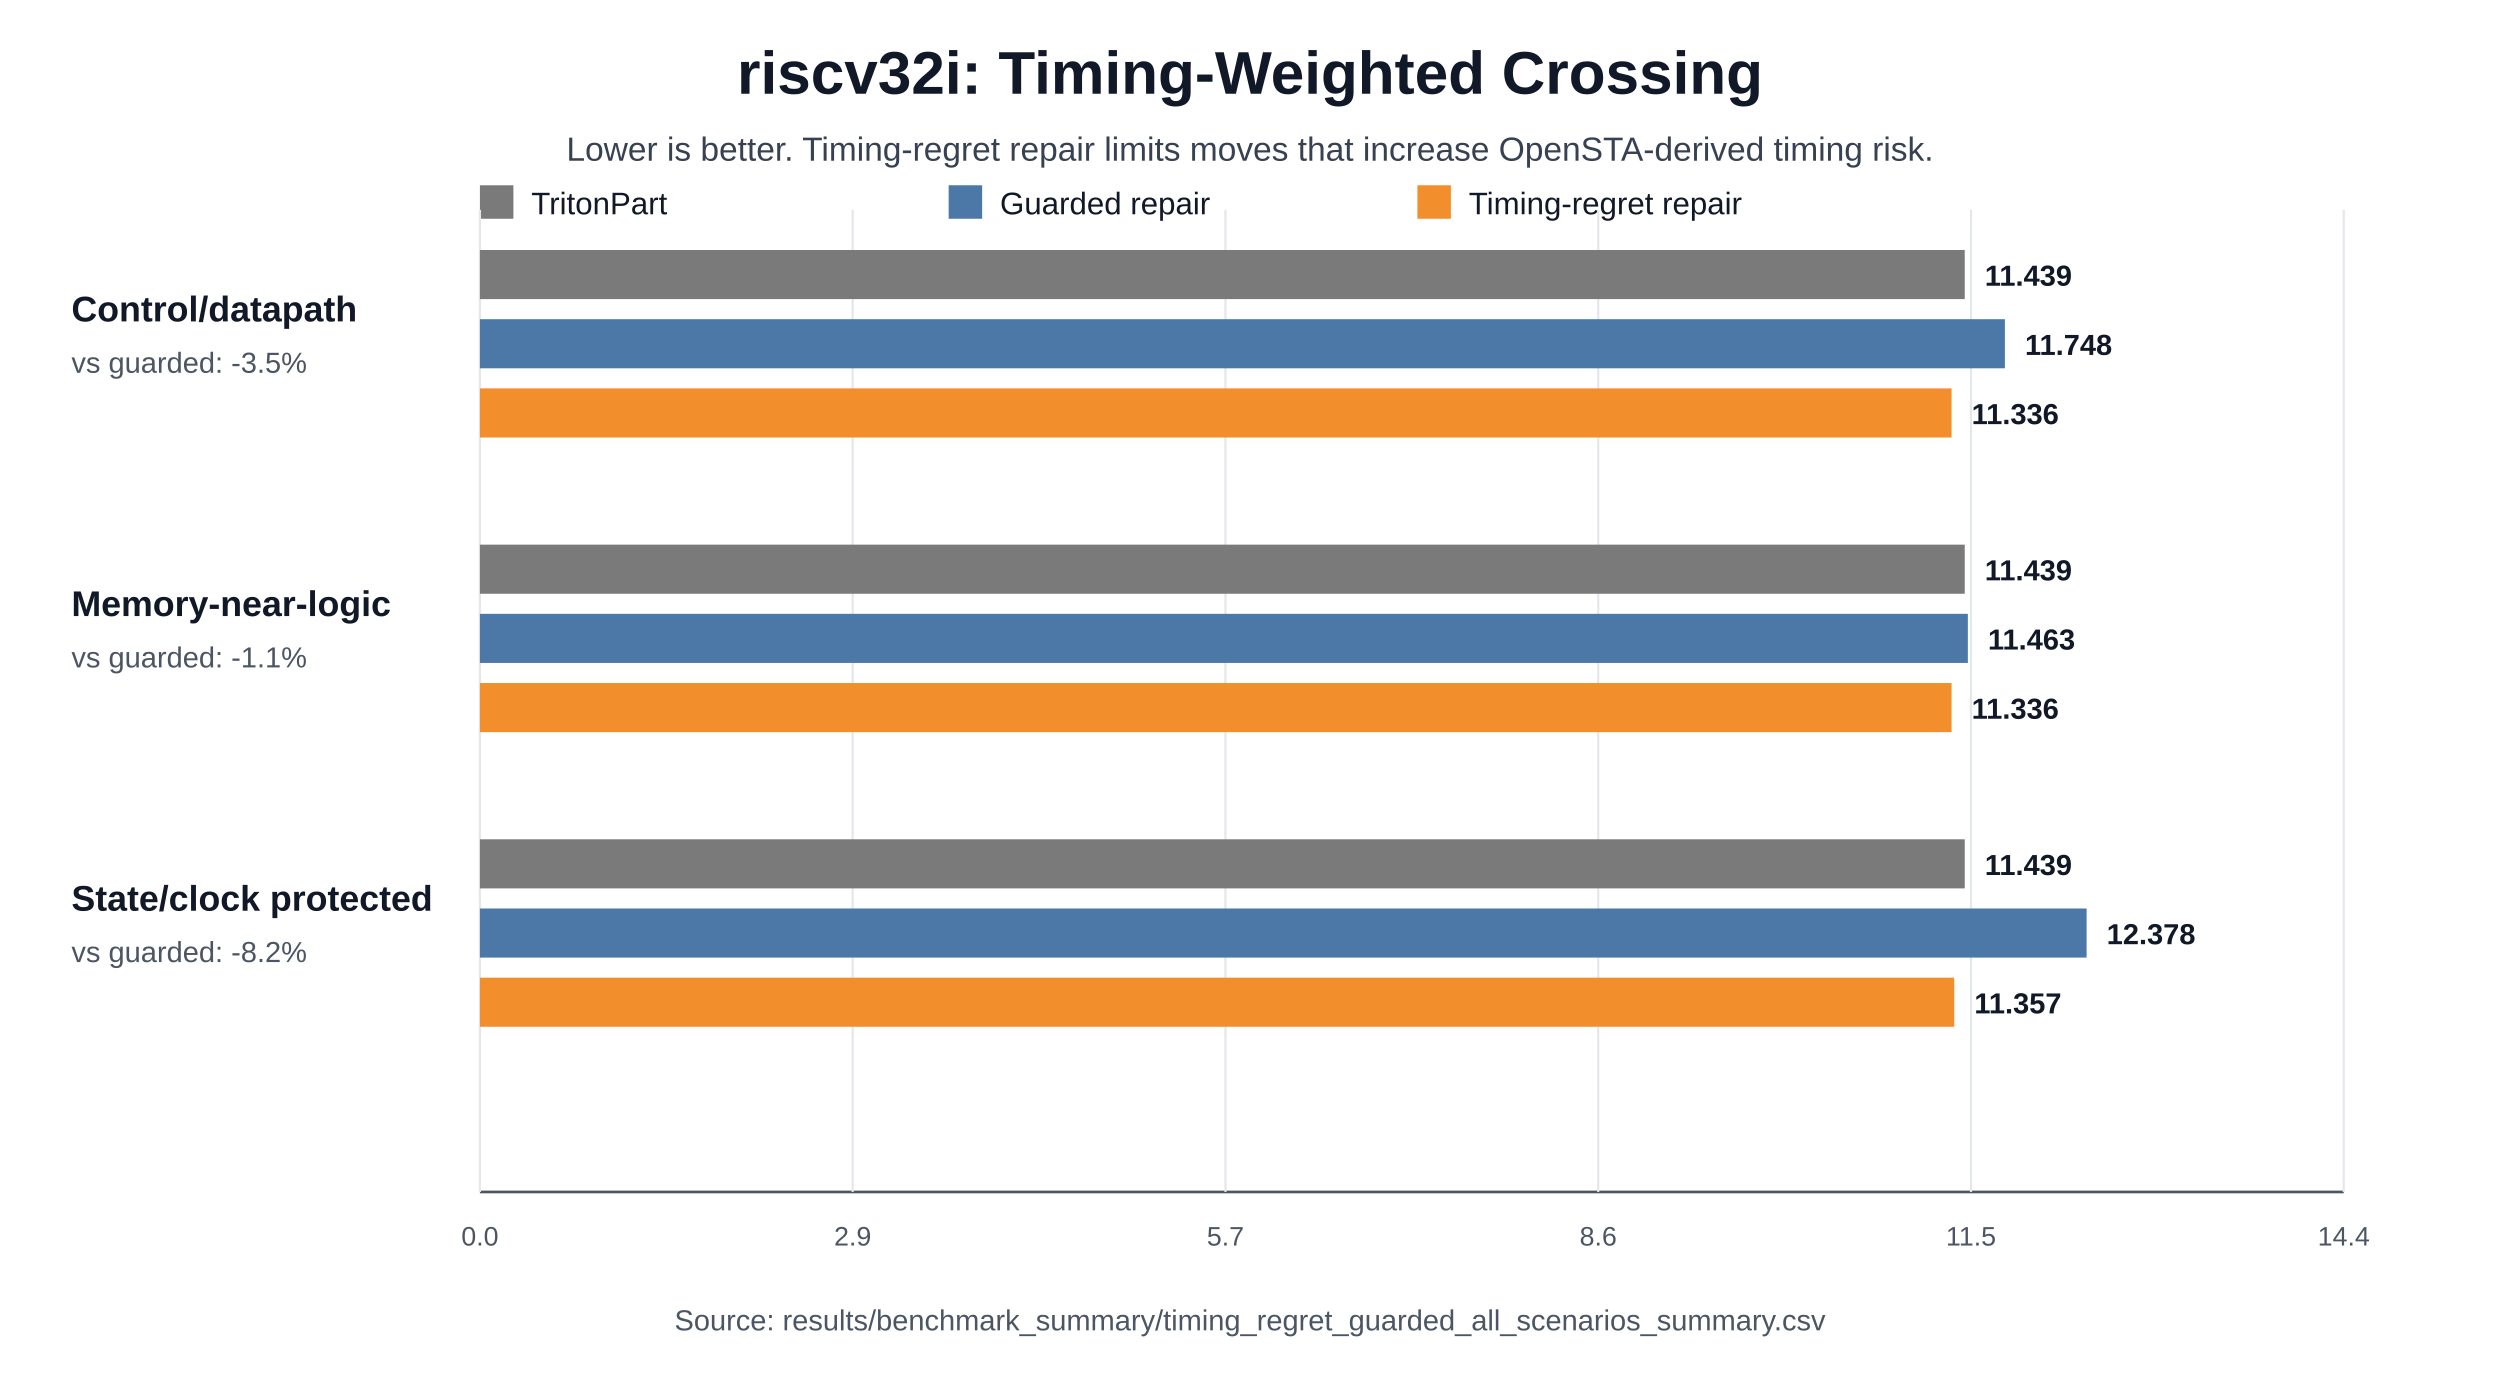
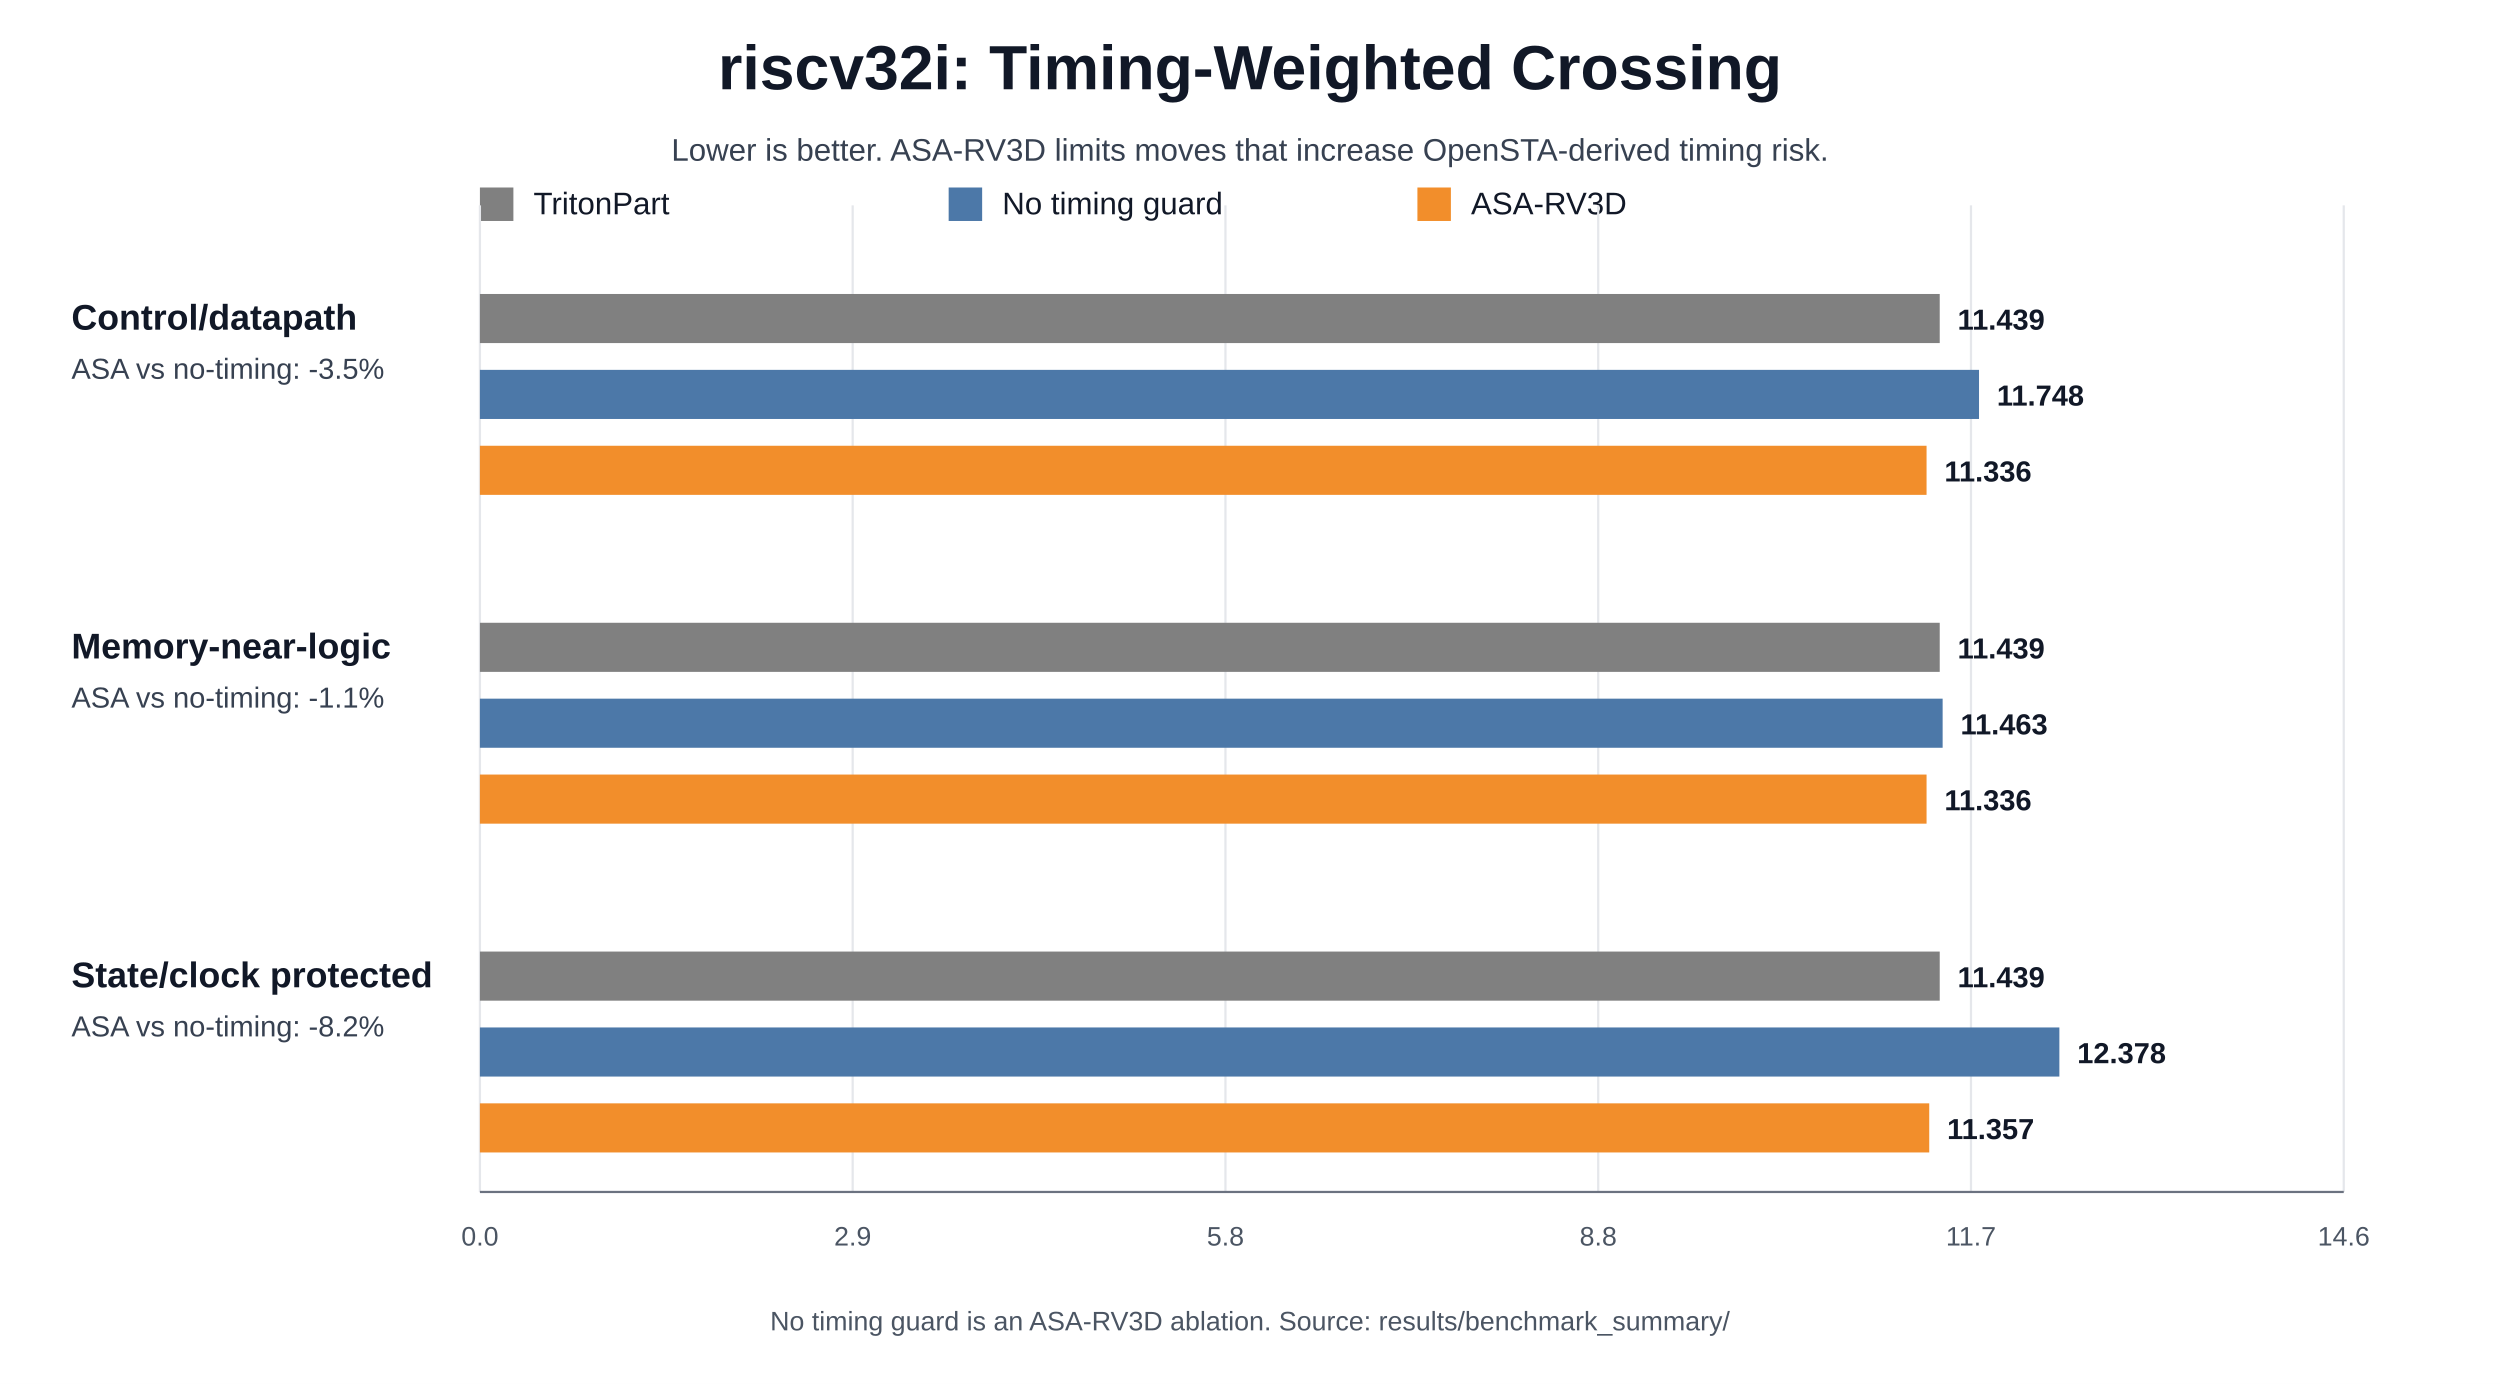
<svg xmlns="http://www.w3.org/2000/svg" width="1120" height="620" viewBox="0 0 1120 620">
  <rect width="100%" height="100%" fill="#ffffff" />
-   <text x="560" y="42" text-anchor="middle" font-family="Arial, Helvetica, sans-serif" font-size="27" font-weight="700" fill="#111827">riscv32i: Timing-Weighted Crossing</text>
-   <text x="560" y="72" text-anchor="middle" font-family="Arial, Helvetica, sans-serif" font-size="15" fill="#374151">Lower is better. Timing-regret repair limits moves that increase OpenSTA-derived timing risk.</text>
-   <rect x="215" y="83" width="15" height="15" fill="#7A7A7A" />
-   <text x="238" y="96" font-family="Arial, Helvetica, sans-serif" font-size="14" fill="#111827">TritonPart</text>
-   <rect x="425" y="83" width="15" height="15" fill="#4C78A8" />
-   <text x="448" y="96" font-family="Arial, Helvetica, sans-serif" font-size="14" fill="#111827">Guarded repair</text>
-   <rect x="635" y="83" width="15" height="15" fill="#F28E2B" />
-   <text x="658" y="96" font-family="Arial, Helvetica, sans-serif" font-size="14" fill="#111827">Timing-regret repair</text>
-   <line x1="215" y1="534" x2="1050" y2="534" stroke="#4B5563" stroke-width="1.2" />
-   <line x1="215.0" y1="94" x2="215.0" y2="534" stroke="#E5E7EB" stroke-width="1" />
-   <text x="215.0" y="558" text-anchor="middle" font-family="Arial, Helvetica, sans-serif" font-size="12" fill="#4B5563">0.0</text>
-   <line x1="382.0" y1="94" x2="382.0" y2="534" stroke="#E5E7EB" stroke-width="1" />
-   <text x="382.0" y="558" text-anchor="middle" font-family="Arial, Helvetica, sans-serif" font-size="12" fill="#4B5563">2.9</text>
-   <line x1="549.0" y1="94" x2="549.0" y2="534" stroke="#E5E7EB" stroke-width="1" />
-   <text x="549.0" y="558" text-anchor="middle" font-family="Arial, Helvetica, sans-serif" font-size="12" fill="#4B5563">5.7</text>
-   <line x1="716.0" y1="94" x2="716.0" y2="534" stroke="#E5E7EB" stroke-width="1" />
-   <text x="716.0" y="558" text-anchor="middle" font-family="Arial, Helvetica, sans-serif" font-size="12" fill="#4B5563">8.6</text>
-   <line x1="883.0" y1="94" x2="883.0" y2="534" stroke="#E5E7EB" stroke-width="1" />
-   <text x="883.0" y="558" text-anchor="middle" font-family="Arial, Helvetica, sans-serif" font-size="12" fill="#4B5563">11.5</text>
-   <line x1="1050.0" y1="94" x2="1050.0" y2="534" stroke="#E5E7EB" stroke-width="1" />
-   <text x="1050.0" y="558" text-anchor="middle" font-family="Arial, Helvetica, sans-serif" font-size="12" fill="#4B5563">14.4</text>
-   <text x="32" y="144" font-family="Arial, Helvetica, sans-serif" font-size="16" font-weight="700" fill="#111827">Control/datapath</text>
-   <text x="32" y="167" font-family="Arial, Helvetica, sans-serif" font-size="13" fill="#4B5563">vs guarded: -3.5%</text>
-   <rect x="215" y="112" width="665.2" height="22" rx="0" fill="#7A7A7A" />
-   <text x="889.2" y="128" text-anchor="start" font-family="Arial, Helvetica, sans-serif" font-size="13" font-weight="700" fill="#111827">11.439</text>
-   <rect x="215" y="143" width="683.2" height="22" rx="0" fill="#4C78A8" />
-   <text x="907.2" y="159" text-anchor="start" font-family="Arial, Helvetica, sans-serif" font-size="13" font-weight="700" fill="#111827">11.748</text>
-   <rect x="215" y="174" width="659.3" height="22" rx="0" fill="#F28E2B" />
-   <text x="883.3" y="190" text-anchor="start" font-family="Arial, Helvetica, sans-serif" font-size="13" font-weight="700" fill="#111827">11.336</text>
-   <text x="32" y="276" font-family="Arial, Helvetica, sans-serif" font-size="16" font-weight="700" fill="#111827">Memory-near-logic</text>
-   <text x="32" y="299" font-family="Arial, Helvetica, sans-serif" font-size="13" fill="#4B5563">vs guarded: -1.1%</text>
-   <rect x="215" y="244" width="665.2" height="22" rx="0" fill="#7A7A7A" />
-   <text x="889.2" y="260" text-anchor="start" font-family="Arial, Helvetica, sans-serif" font-size="13" font-weight="700" fill="#111827">11.439</text>
-   <rect x="215" y="275" width="666.6" height="22" rx="0" fill="#4C78A8" />
-   <text x="890.6" y="291" text-anchor="start" font-family="Arial, Helvetica, sans-serif" font-size="13" font-weight="700" fill="#111827">11.463</text>
-   <rect x="215" y="306" width="659.3" height="22" rx="0" fill="#F28E2B" />
-   <text x="883.3" y="322" text-anchor="start" font-family="Arial, Helvetica, sans-serif" font-size="13" font-weight="700" fill="#111827">11.336</text>
-   <text x="32" y="408" font-family="Arial, Helvetica, sans-serif" font-size="16" font-weight="700" fill="#111827">State/clock protected</text>
-   <text x="32" y="431" font-family="Arial, Helvetica, sans-serif" font-size="13" fill="#4B5563">vs guarded: -8.2%</text>
-   <rect x="215" y="376" width="665.2" height="22" rx="0" fill="#7A7A7A" />
-   <text x="889.2" y="392" text-anchor="start" font-family="Arial, Helvetica, sans-serif" font-size="13" font-weight="700" fill="#111827">11.439</text>
-   <rect x="215" y="407" width="719.8" height="22" rx="0" fill="#4C78A8" />
-   <text x="943.8" y="423" text-anchor="start" font-family="Arial, Helvetica, sans-serif" font-size="13" font-weight="700" fill="#111827">12.378</text>
-   <rect x="215" y="438" width="660.5" height="22" rx="0" fill="#F28E2B" />
-   <text x="884.5" y="454" text-anchor="start" font-family="Arial, Helvetica, sans-serif" font-size="13" font-weight="700" fill="#111827">11.357</text>
-   <text x="560" y="596" text-anchor="middle" font-family="Arial, Helvetica, sans-serif" font-size="13" fill="#4B5563">Source: results/benchmark_summary/timing_regret_guarded_all_scenarios_summary.csv</text>
+   <text x="560.0" y="40" text-anchor="middle" font-family="Arial, sans-serif" font-size="28" font-weight="700" fill="#111827">riscv32i: Timing-Weighted Crossing</text>
+   <text x="560.0" y="72" text-anchor="middle" font-family="Arial, sans-serif" font-size="14" fill="#374151">Lower is better. ASA-RV3D limits moves that increase OpenSTA-derived timing risk.</text>
+   <rect x="215" y="84" width="15" height="15" fill="#808080" />
+   <text x="239" y="96" font-family="Arial, sans-serif" font-size="14" fill="#111827">TritonPart</text>
+   <rect x="425" y="84" width="15" height="15" fill="#4c78a8" />
+   <text x="449" y="96" font-family="Arial, sans-serif" font-size="14" fill="#111827">No timing guard</text>
+   <rect x="635" y="84" width="15" height="15" fill="#f28e2b" />
+   <text x="659" y="96" font-family="Arial, sans-serif" font-size="14" fill="#111827">ASA-RV3D</text>
+   <line x1="215.0" y1="92" x2="215.0" y2="534" stroke="#e5e7eb" stroke-width="1" />
+   <text x="215.0" y="558" text-anchor="middle" font-family="Arial, sans-serif" font-size="12" fill="#4b5563">0.0</text>
+   <line x1="382.0" y1="92" x2="382.0" y2="534" stroke="#e5e7eb" stroke-width="1" />
+   <text x="382.0" y="558" text-anchor="middle" font-family="Arial, sans-serif" font-size="12" fill="#4b5563">2.9</text>
+   <line x1="549.0" y1="92" x2="549.0" y2="534" stroke="#e5e7eb" stroke-width="1" />
+   <text x="549.0" y="558" text-anchor="middle" font-family="Arial, sans-serif" font-size="12" fill="#4b5563">5.8</text>
+   <line x1="716.0" y1="92" x2="716.0" y2="534" stroke="#e5e7eb" stroke-width="1" />
+   <text x="716.0" y="558" text-anchor="middle" font-family="Arial, sans-serif" font-size="12" fill="#4b5563">8.8</text>
+   <line x1="883.0" y1="92" x2="883.0" y2="534" stroke="#e5e7eb" stroke-width="1" />
+   <text x="883.0" y="558" text-anchor="middle" font-family="Arial, sans-serif" font-size="12" fill="#4b5563">11.7</text>
+   <line x1="1050.0" y1="92" x2="1050.0" y2="534" stroke="#e5e7eb" stroke-width="1" />
+   <text x="1050.0" y="558" text-anchor="middle" font-family="Arial, sans-serif" font-size="12" fill="#4b5563">14.6</text>
+   <text x="32" y="147.7" font-family="Arial, sans-serif" font-size="16" font-weight="700" fill="#111827">Control/datapath</text>
+   <text x="32" y="169.7" font-family="Arial, sans-serif" font-size="13" fill="#374151">ASA vs no-timing: -3.5%</text>
+   <rect x="215" y="131.7" width="654.0" height="22" fill="#808080" />
+   <text x="877.0" y="147.7" font-family="Arial, sans-serif" font-size="13" font-weight="700" fill="#111827">11.439</text>
+   <rect x="215" y="165.7" width="671.6" height="22" fill="#4c78a8" />
+   <text x="894.6" y="181.7" font-family="Arial, sans-serif" font-size="13" font-weight="700" fill="#111827">11.748</text>
+   <rect x="215" y="199.7" width="648.1" height="22" fill="#f28e2b" />
+   <text x="871.1" y="215.7" font-family="Arial, sans-serif" font-size="13" font-weight="700" fill="#111827">11.336</text>
+   <text x="32" y="295.0" font-family="Arial, sans-serif" font-size="16" font-weight="700" fill="#111827">Memory-near-logic</text>
+   <text x="32" y="317.0" font-family="Arial, sans-serif" font-size="13" fill="#374151">ASA vs no-timing: -1.1%</text>
+   <rect x="215" y="279.0" width="654.0" height="22" fill="#808080" />
+   <text x="877.0" y="295.0" font-family="Arial, sans-serif" font-size="13" font-weight="700" fill="#111827">11.439</text>
+   <rect x="215" y="313.0" width="655.3" height="22" fill="#4c78a8" />
+   <text x="878.3" y="329.0" font-family="Arial, sans-serif" font-size="13" font-weight="700" fill="#111827">11.463</text>
+   <rect x="215" y="347.0" width="648.1" height="22" fill="#f28e2b" />
+   <text x="871.1" y="363.0" font-family="Arial, sans-serif" font-size="13" font-weight="700" fill="#111827">11.336</text>
+   <text x="32" y="442.3" font-family="Arial, sans-serif" font-size="16" font-weight="700" fill="#111827">State/clock protected</text>
+   <text x="32" y="464.3" font-family="Arial, sans-serif" font-size="13" fill="#374151">ASA vs no-timing: -8.2%</text>
+   <rect x="215" y="426.3" width="654.0" height="22" fill="#808080" />
+   <text x="877.0" y="442.3" font-family="Arial, sans-serif" font-size="13" font-weight="700" fill="#111827">11.439</text>
+   <rect x="215" y="460.3" width="707.6" height="22" fill="#4c78a8" />
+   <text x="930.6" y="476.3" font-family="Arial, sans-serif" font-size="13" font-weight="700" fill="#111827">12.378</text>
+   <rect x="215" y="494.3" width="649.3" height="22" fill="#f28e2b" />
+   <text x="872.3" y="510.3" font-family="Arial, sans-serif" font-size="13" font-weight="700" fill="#111827">11.357</text>
+   <line x1="215" y1="534" x2="1050" y2="534" stroke="#6b7280" stroke-width="1" />
+   <text x="560.0" y="596" text-anchor="middle" font-family="Arial, sans-serif" font-size="12" fill="#4b5563">No timing guard is an ASA-RV3D ablation. Source: results/benchmark_summary/</text>
</svg>
